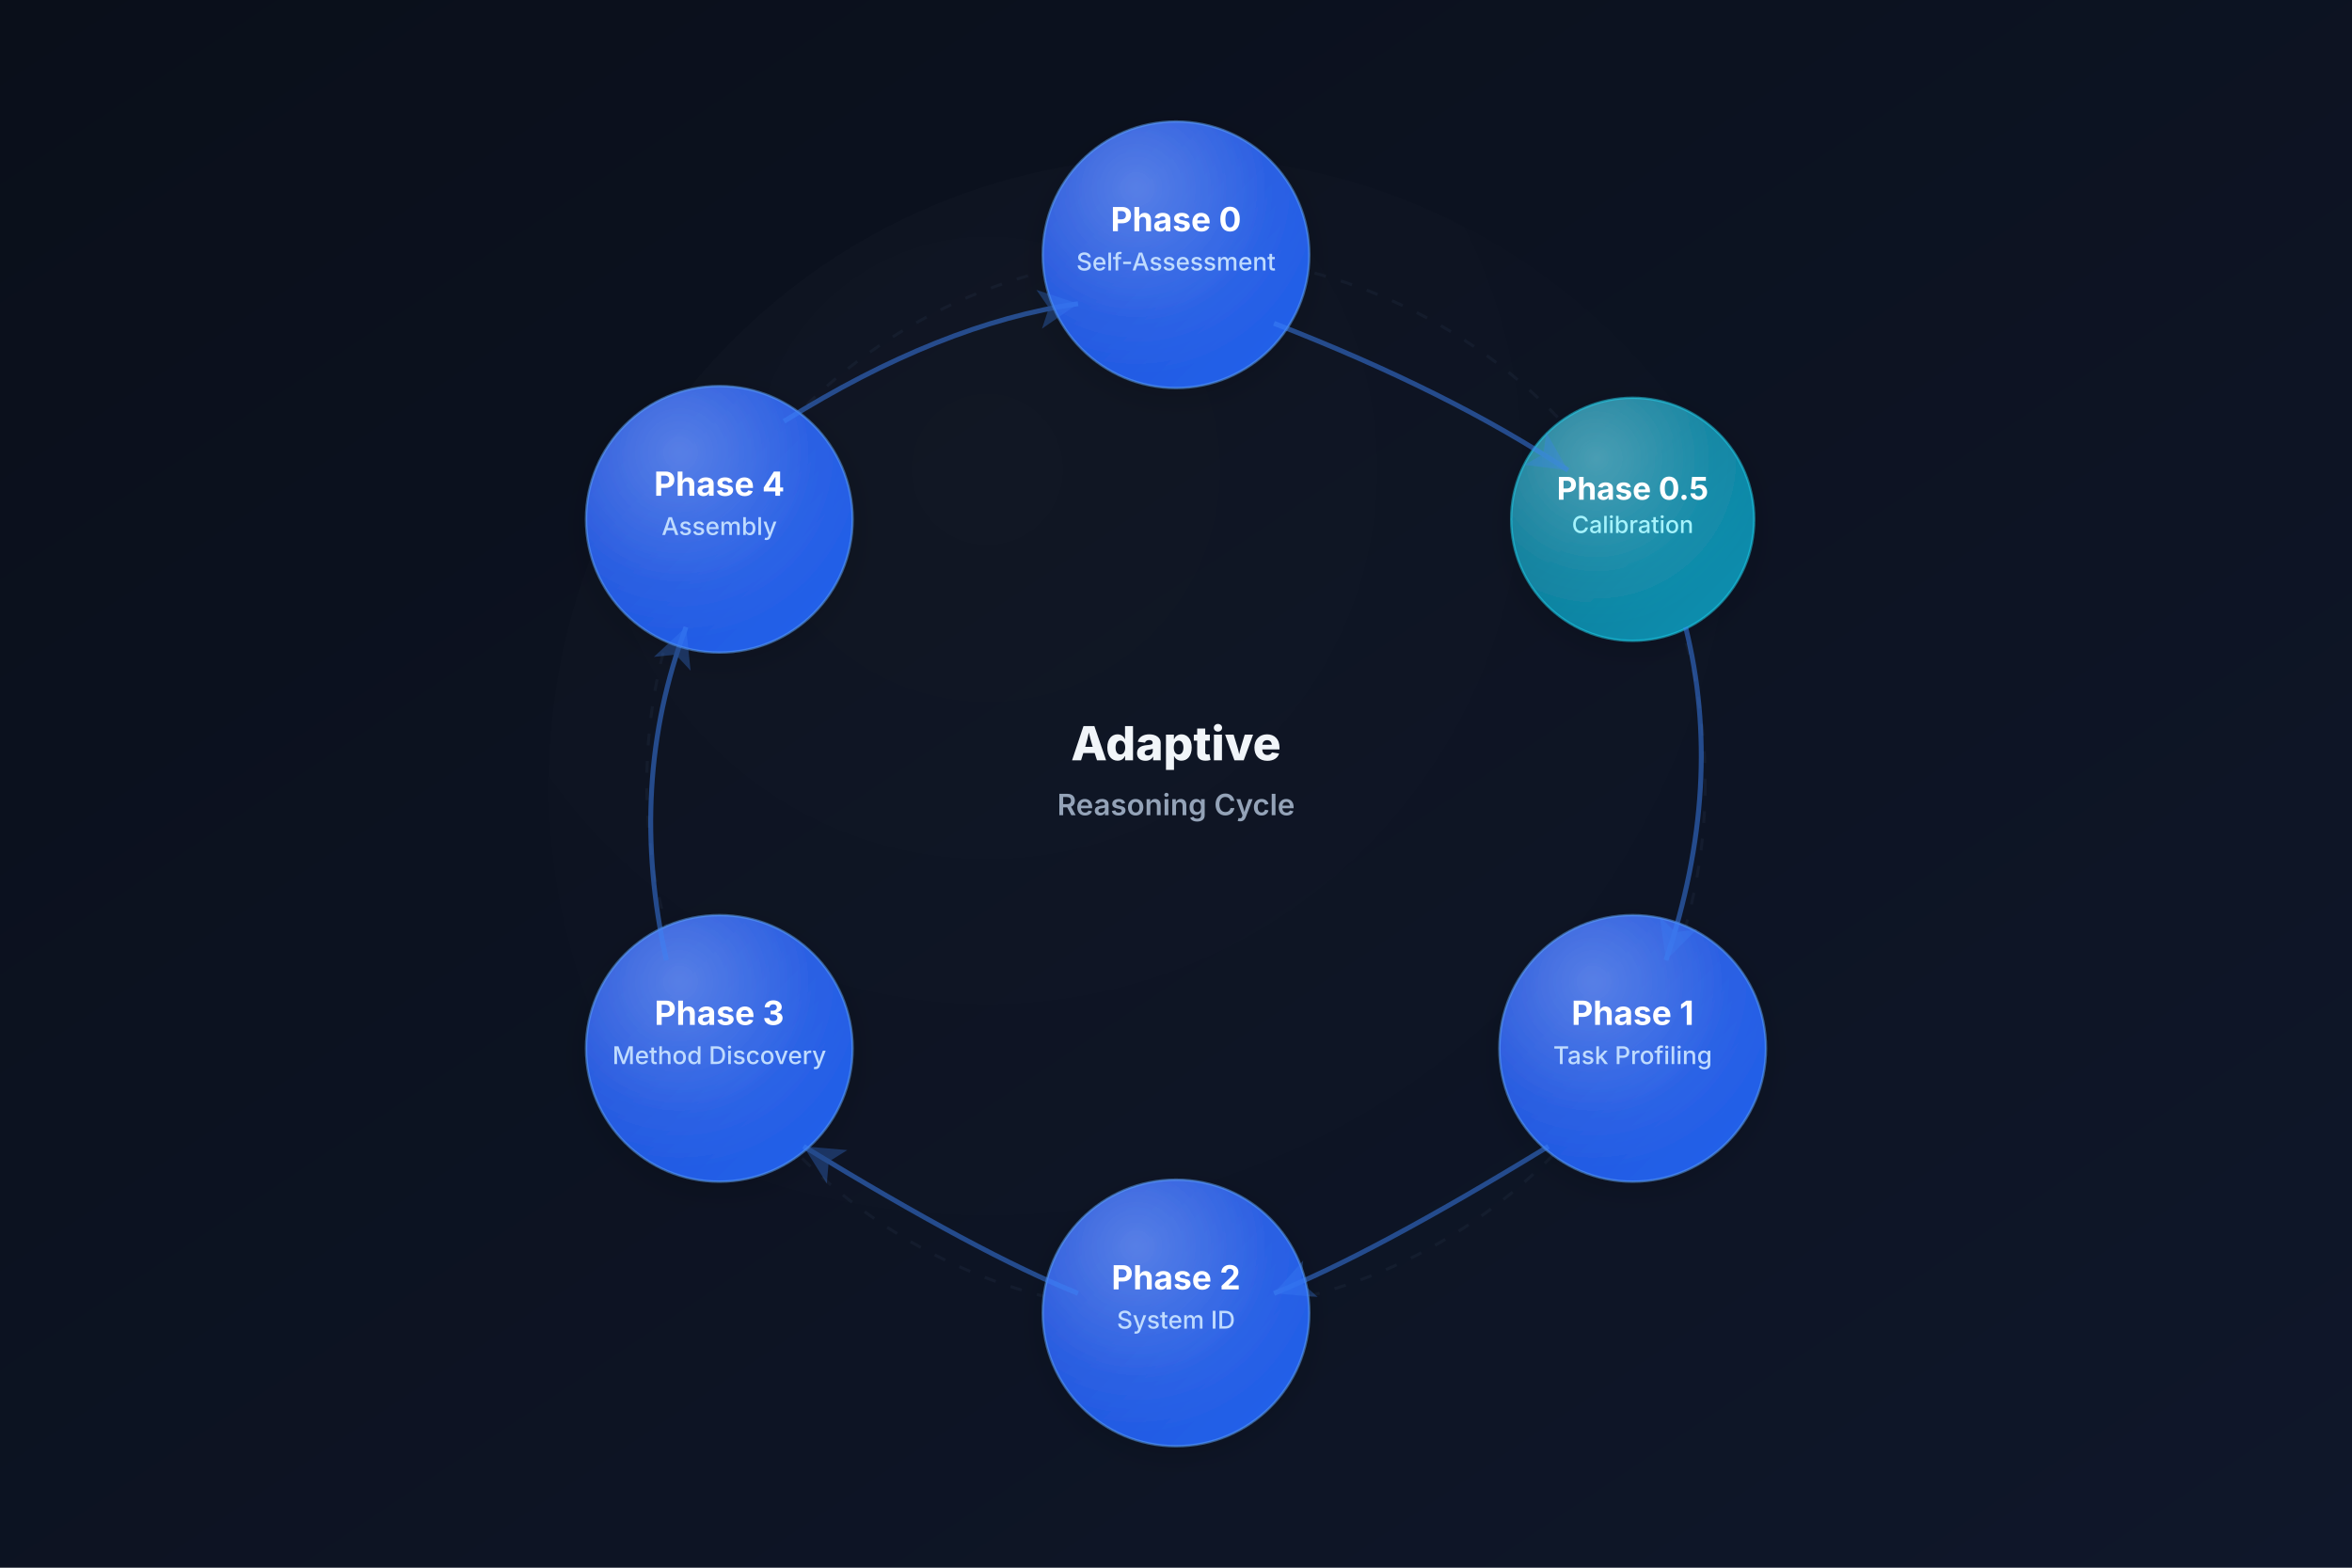
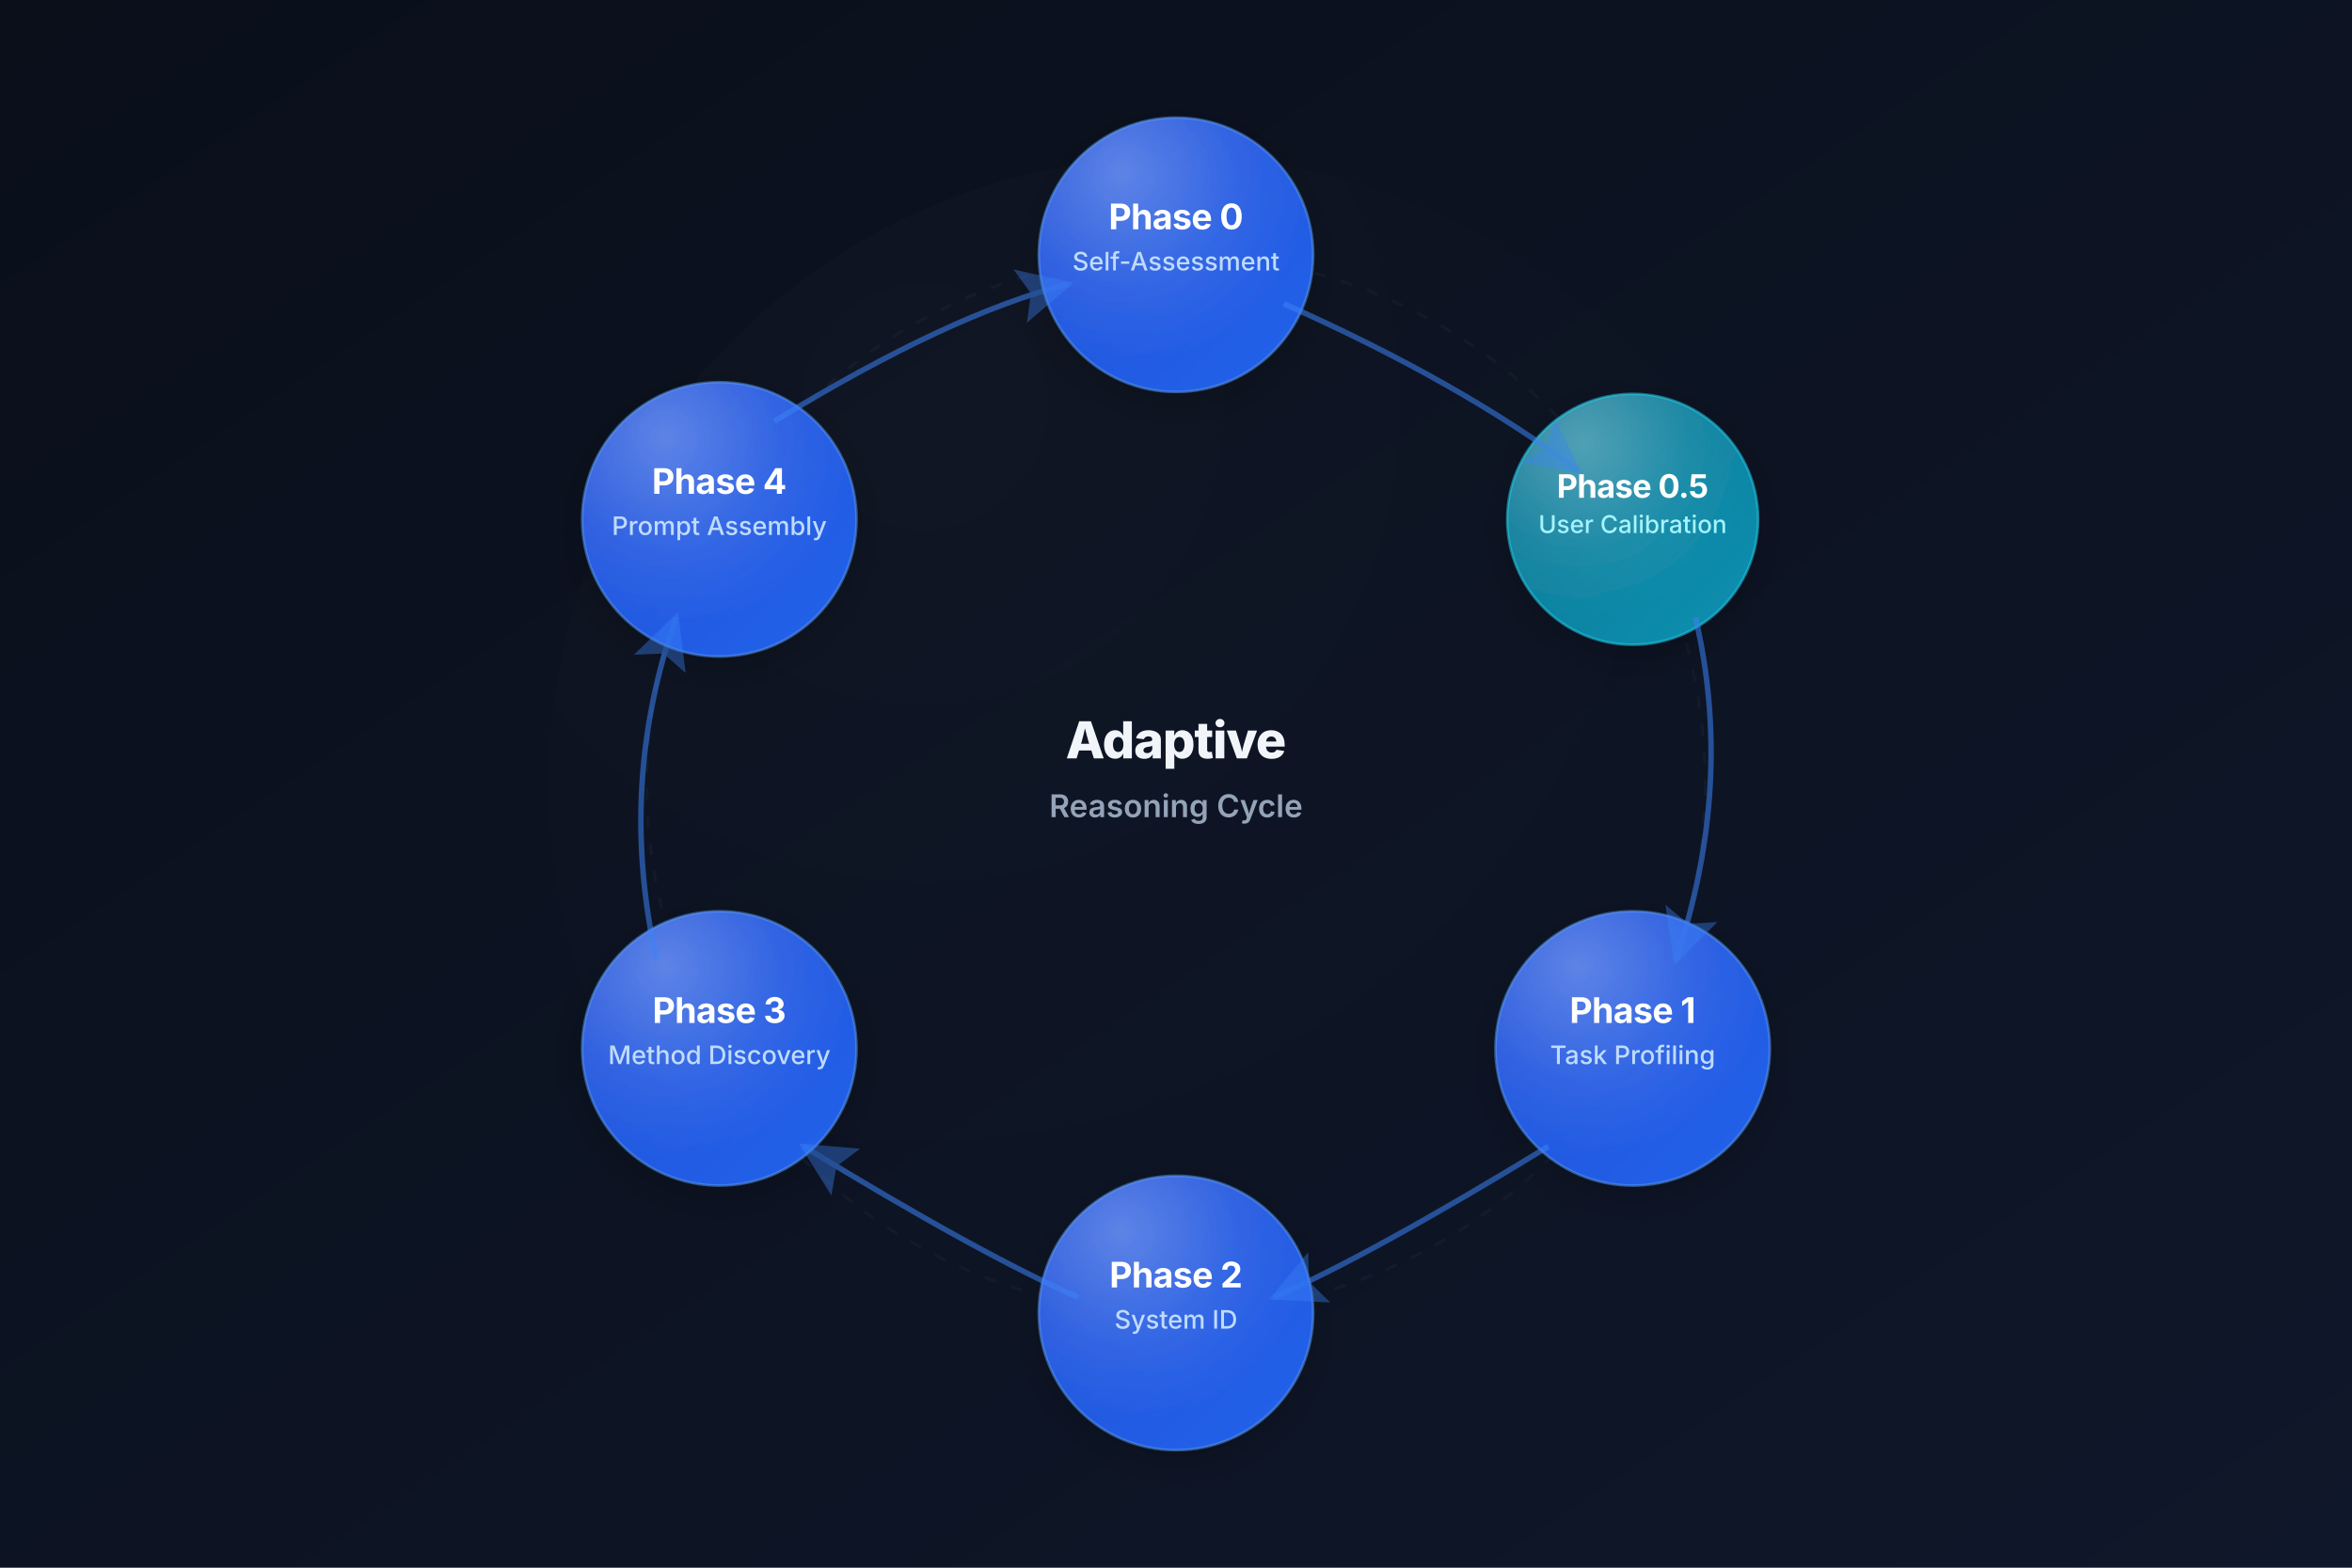
<svg xmlns="http://www.w3.org/2000/svg" width="1200" height="800" viewBox="0 0 1200 800" fill="none">
  <defs>
    <linearGradient id="bg" x1="0" y1="0" x2="1" y2="1">
      <stop offset="0" stop-color="#0a0f1a" />
      <stop offset="1" stop-color="#0f172a" />
    </linearGradient>
    <linearGradient id="phaseBlue" x1="0" y1="0" x2="1" y2="1">
      <stop offset="0" stop-color="#1d4ed8" />
      <stop offset="1" stop-color="#2563eb" />
    </linearGradient>
    <linearGradient id="phaseTeal" x1="0" y1="0" x2="1" y2="1">
      <stop offset="0" stop-color="#0e7490" />
      <stop offset="1" stop-color="#0891b2" />
    </linearGradient>
-     <radialGradient id="glass" cx="35%" cy="25%" r="70%">
-       <stop offset="0%" stop-color="#ffffff" stop-opacity="0.25" />
-       <stop offset="70%" stop-color="#ffffff" stop-opacity="0.05" />
+     <radialGradient id="glass" cx="30%" cy="20%" r="70%">
+       <stop offset="0%" stop-color="#ffffff" stop-opacity="0.28" />
+       <stop offset="60%" stop-color="#ffffff" stop-opacity="0.08" />
      <stop offset="100%" stop-color="#ffffff" stop-opacity="0" />
    </radialGradient>
-     <filter id="shadow">
-       <feGaussianBlur in="SourceAlpha" stdDeviation="8" />
-       <feOffset dx="0" dy="4" result="offsetblur" />
+     <filter id="shadow" x="-50%" y="-50%" width="200%" height="200%">
+       <feGaussianBlur in="SourceAlpha" stdDeviation="10" />
+       <feOffset dx="0" dy="6" result="offsetblur" />
      <feComponentTransfer>
-         <feFuncA type="linear" slope="0.15" />
+         <feFuncA type="linear" slope="0.2" />
      </feComponentTransfer>
      <feMerge>
        <feMergeNode />
        <feMergeNode in="SourceGraphic" />
      </feMerge>
    </filter>
-     <marker id="arrowhead" markerWidth="12" markerHeight="12" refX="10" refY="6" orient="auto">
-       <path d="M2,2 L10,6 L2,10 L4,6 Z" fill="#3b82f6" opacity="0.6" />
+     <marker id="arrowhead" markerWidth="14" markerHeight="14" refX="11" refY="7" orient="auto">
+       <path d="M2,2 L12,7 L2,12 L4,7 Z" fill="#3b82f6" opacity="0.7" />
    </marker>
  </defs>
  <rect width="1200" height="800" fill="url(#bg)" />
-   <circle cx="600" cy="400" r="320" fill="url(#glass)" opacity="0.08" />
-   <circle cx="600" cy="400" r="270" fill="none" stroke="#1e293b" stroke-width="1.5" stroke-dasharray="6 8" opacity="0.4" />
+   <circle cx="600" cy="400" r="320" fill="url(#glass)" opacity="0.06" />
+   <circle cx="600" cy="400" r="270" fill="none" stroke="#1e293b" stroke-width="1.5" stroke-dasharray="6 8" opacity="0.35" />
  <g filter="url(#shadow)">
-     <circle cx="600" cy="130" r="68" fill="url(#phaseBlue)" />
-     <circle cx="600" cy="130" r="68" fill="url(#glass)" />
-     <circle cx="600" cy="130" r="68" fill="none" stroke="#60a5fa" stroke-width="1.2" opacity="0.5" />
-     <text x="600" y="118" text-anchor="middle" font-family="Inter, -apple-system, system-ui, sans-serif" font-weight="700" font-size="17" fill="#ffffff">Phase 0</text>
-     <text x="600" y="138" text-anchor="middle" font-family="Inter, -apple-system, system-ui, sans-serif" font-weight="500" font-size="12.5" fill="#bfdbfe">Self-Assessment</text>
+     <circle cx="600" cy="130" r="70" fill="url(#phaseBlue)" />
+     <circle cx="600" cy="130" r="70" fill="url(#glass)" />
+     <circle cx="600" cy="130" r="70" fill="none" stroke="#60a5fa" stroke-width="1.3" opacity="0.45" />
+     <text x="600" y="117" text-anchor="middle" font-family="Inter, -apple-system, BlinkMacSystemFont, system-ui, sans-serif" font-weight="700" font-size="18" fill="#ffffff" letter-spacing="-0.3">Phase 0</text>
+     <text x="600" y="138" text-anchor="middle" font-family="Inter, -apple-system, BlinkMacSystemFont, system-ui, sans-serif" font-weight="500" font-size="13" fill="#bfdbfe" letter-spacing="0">Self-Assessment</text>
  </g>
  <g filter="url(#shadow)">
-     <circle cx="833" cy="265" r="62" fill="url(#phaseTeal)" />
-     <circle cx="833" cy="265" r="62" fill="url(#glass)" />
-     <circle cx="833" cy="265" r="62" fill="none" stroke="#22d3ee" stroke-width="1.2" opacity="0.5" />
-     <text x="833" y="255" text-anchor="middle" font-family="Inter, -apple-system, system-ui, sans-serif" font-weight="700" font-size="16" fill="#ffffff">Phase 0.5</text>
-     <text x="833" y="272" text-anchor="middle" font-family="Inter, -apple-system, system-ui, sans-serif" font-weight="500" font-size="12" fill="#a5f3fc">Calibration</text>
+     <circle cx="833" cy="265" r="64" fill="url(#phaseTeal)" />
+     <circle cx="833" cy="265" r="64" fill="url(#glass)" />
+     <circle cx="833" cy="265" r="64" fill="none" stroke="#22d3ee" stroke-width="1.3" opacity="0.5" />
+     <text x="833" y="254" text-anchor="middle" font-family="Inter, -apple-system, BlinkMacSystemFont, system-ui, sans-serif" font-weight="700" font-size="16.5" fill="#ffffff" letter-spacing="-0.3">Phase 0.5</text>
+     <text x="833" y="272" text-anchor="middle" font-family="Inter, -apple-system, BlinkMacSystemFont, system-ui, sans-serif" font-weight="500" font-size="12.5" fill="#a5f3fc" letter-spacing="0">User Calibration</text>
  </g>
  <g filter="url(#shadow)">
-     <circle cx="833" cy="535" r="68" fill="url(#phaseBlue)" />
-     <circle cx="833" cy="535" r="68" fill="url(#glass)" />
-     <circle cx="833" cy="535" r="68" fill="none" stroke="#60a5fa" stroke-width="1.2" opacity="0.5" />
-     <text x="833" y="523" text-anchor="middle" font-family="Inter, -apple-system, system-ui, sans-serif" font-weight="700" font-size="17" fill="#ffffff">Phase 1</text>
-     <text x="833" y="543" text-anchor="middle" font-family="Inter, -apple-system, system-ui, sans-serif" font-weight="500" font-size="12.5" fill="#bfdbfe">Task Profiling</text>
+     <circle cx="833" cy="535" r="70" fill="url(#phaseBlue)" />
+     <circle cx="833" cy="535" r="70" fill="url(#glass)" />
+     <circle cx="833" cy="535" r="70" fill="none" stroke="#60a5fa" stroke-width="1.3" opacity="0.45" />
+     <text x="833" y="522" text-anchor="middle" font-family="Inter, -apple-system, BlinkMacSystemFont, system-ui, sans-serif" font-weight="700" font-size="18" fill="#ffffff" letter-spacing="-0.3">Phase 1</text>
+     <text x="833" y="543" text-anchor="middle" font-family="Inter, -apple-system, BlinkMacSystemFont, system-ui, sans-serif" font-weight="500" font-size="13" fill="#bfdbfe" letter-spacing="0">Task Profiling</text>
  </g>
  <g filter="url(#shadow)">
-     <circle cx="600" cy="670" r="68" fill="url(#phaseBlue)" />
-     <circle cx="600" cy="670" r="68" fill="url(#glass)" />
-     <circle cx="600" cy="670" r="68" fill="none" stroke="#60a5fa" stroke-width="1.2" opacity="0.5" />
-     <text x="600" y="658" text-anchor="middle" font-family="Inter, -apple-system, system-ui, sans-serif" font-weight="700" font-size="17" fill="#ffffff">Phase 2</text>
-     <text x="600" y="678" text-anchor="middle" font-family="Inter, -apple-system, system-ui, sans-serif" font-weight="500" font-size="12.5" fill="#bfdbfe">System ID</text>
+     <circle cx="600" cy="670" r="70" fill="url(#phaseBlue)" />
+     <circle cx="600" cy="670" r="70" fill="url(#glass)" />
+     <circle cx="600" cy="670" r="70" fill="none" stroke="#60a5fa" stroke-width="1.3" opacity="0.45" />
+     <text x="600" y="657" text-anchor="middle" font-family="Inter, -apple-system, BlinkMacSystemFont, system-ui, sans-serif" font-weight="700" font-size="18" fill="#ffffff" letter-spacing="-0.3">Phase 2</text>
+     <text x="600" y="678" text-anchor="middle" font-family="Inter, -apple-system, BlinkMacSystemFont, system-ui, sans-serif" font-weight="500" font-size="13" fill="#bfdbfe" letter-spacing="0">System ID</text>
  </g>
  <g filter="url(#shadow)">
-     <circle cx="367" cy="535" r="68" fill="url(#phaseBlue)" />
-     <circle cx="367" cy="535" r="68" fill="url(#glass)" />
-     <circle cx="367" cy="535" r="68" fill="none" stroke="#60a5fa" stroke-width="1.2" opacity="0.5" />
-     <text x="367" y="523" text-anchor="middle" font-family="Inter, -apple-system, system-ui, sans-serif" font-weight="700" font-size="17" fill="#ffffff">Phase 3</text>
-     <text x="367" y="543" text-anchor="middle" font-family="Inter, -apple-system, system-ui, sans-serif" font-weight="500" font-size="12.5" fill="#bfdbfe">Method Discovery</text>
+     <circle cx="367" cy="535" r="70" fill="url(#phaseBlue)" />
+     <circle cx="367" cy="535" r="70" fill="url(#glass)" />
+     <circle cx="367" cy="535" r="70" fill="none" stroke="#60a5fa" stroke-width="1.3" opacity="0.45" />
+     <text x="367" y="522" text-anchor="middle" font-family="Inter, -apple-system, BlinkMacSystemFont, system-ui, sans-serif" font-weight="700" font-size="18" fill="#ffffff" letter-spacing="-0.3">Phase 3</text>
+     <text x="367" y="543" text-anchor="middle" font-family="Inter, -apple-system, BlinkMacSystemFont, system-ui, sans-serif" font-weight="500" font-size="13" fill="#bfdbfe" letter-spacing="0">Method Discovery</text>
  </g>
  <g filter="url(#shadow)">
-     <circle cx="367" cy="265" r="68" fill="url(#phaseBlue)" />
-     <circle cx="367" cy="265" r="68" fill="url(#glass)" />
-     <circle cx="367" cy="265" r="68" fill="none" stroke="#60a5fa" stroke-width="1.2" opacity="0.5" />
-     <text x="367" y="253" text-anchor="middle" font-family="Inter, -apple-system, system-ui, sans-serif" font-weight="700" font-size="17" fill="#ffffff">Phase 4</text>
-     <text x="367" y="273" text-anchor="middle" font-family="Inter, -apple-system, system-ui, sans-serif" font-weight="500" font-size="12.5" fill="#bfdbfe">Assembly</text>
+     <circle cx="367" cy="265" r="70" fill="url(#phaseBlue)" />
+     <circle cx="367" cy="265" r="70" fill="url(#glass)" />
+     <circle cx="367" cy="265" r="70" fill="none" stroke="#60a5fa" stroke-width="1.3" opacity="0.45" />
+     <text x="367" y="252" text-anchor="middle" font-family="Inter, -apple-system, BlinkMacSystemFont, system-ui, sans-serif" font-weight="700" font-size="18" fill="#ffffff" letter-spacing="-0.3">Phase 4</text>
+     <text x="367" y="273" text-anchor="middle" font-family="Inter, -apple-system, BlinkMacSystemFont, system-ui, sans-serif" font-weight="500" font-size="13" fill="#bfdbfe" letter-spacing="0">Prompt Assembly</text>
  </g>
-   <path d="M650,165 Q740,200 800,240" stroke="#3b82f6" stroke-width="2.5" fill="none" opacity="0.5" marker-end="url(#arrowhead)" />
-   <path d="M860,320 Q880,400 850,490" stroke="#3b82f6" stroke-width="2.5" fill="none" opacity="0.5" marker-end="url(#arrowhead)" />
-   <path d="M790,585 Q700,640 650,660" stroke="#3b82f6" stroke-width="2.5" fill="none" opacity="0.5" marker-end="url(#arrowhead)" />
-   <path d="M550,660 Q500,640 410,585" stroke="#3b82f6" stroke-width="2.5" fill="none" opacity="0.5" marker-end="url(#arrowhead)" />
-   <path d="M340,490 Q320,400 350,320" stroke="#3b82f6" stroke-width="2.5" fill="none" opacity="0.5" marker-end="url(#arrowhead)" />
-   <path d="M400,215 Q480,165 550,155" stroke="#3b82f6" stroke-width="2.5" fill="none" opacity="0.5" marker-end="url(#arrowhead)" />
-   <text x="600" y="388" text-anchor="middle" font-family="Inter, -apple-system, system-ui, sans-serif" font-weight="800" font-size="24" fill="#f1f5f9">Adaptive</text>
-   <text x="600" y="416" text-anchor="middle" font-family="Inter, -apple-system, system-ui, sans-serif" font-weight="600" font-size="15" fill="#94a3b8">Reasoning Cycle</text>
+   <path d="M655,155 Q745,195 805,240" stroke="#3b82f6" stroke-width="2.8" fill="none" opacity="0.55" marker-end="url(#arrowhead)" />
+   <path d="M865,315 Q885,400 855,490" stroke="#3b82f6" stroke-width="2.8" fill="none" opacity="0.55" marker-end="url(#arrowhead)" />
+   <path d="M790,585 Q700,640 650,662" stroke="#3b82f6" stroke-width="2.8" fill="none" opacity="0.55" marker-end="url(#arrowhead)" />
+   <path d="M550,662 Q500,640 410,585" stroke="#3b82f6" stroke-width="2.8" fill="none" opacity="0.55" marker-end="url(#arrowhead)" />
+   <path d="M335,490 Q315,400 345,315" stroke="#3b82f6" stroke-width="2.8" fill="none" opacity="0.55" marker-end="url(#arrowhead)" />
+   <path d="M395,215 Q485,160 545,145" stroke="#3b82f6" stroke-width="2.8" fill="none" opacity="0.55" marker-end="url(#arrowhead)" />
+   <text x="600" y="387" text-anchor="middle" font-family="Inter, -apple-system, BlinkMacSystemFont, system-ui, sans-serif" font-weight="800" font-size="26" fill="#f1f5f9" letter-spacing="-0.5">Adaptive</text>
+   <text x="600" y="417" text-anchor="middle" font-family="Inter, -apple-system, BlinkMacSystemFont, system-ui, sans-serif" font-weight="600" font-size="16" fill="#94a3b8" letter-spacing="0">Reasoning Cycle</text>
</svg>
